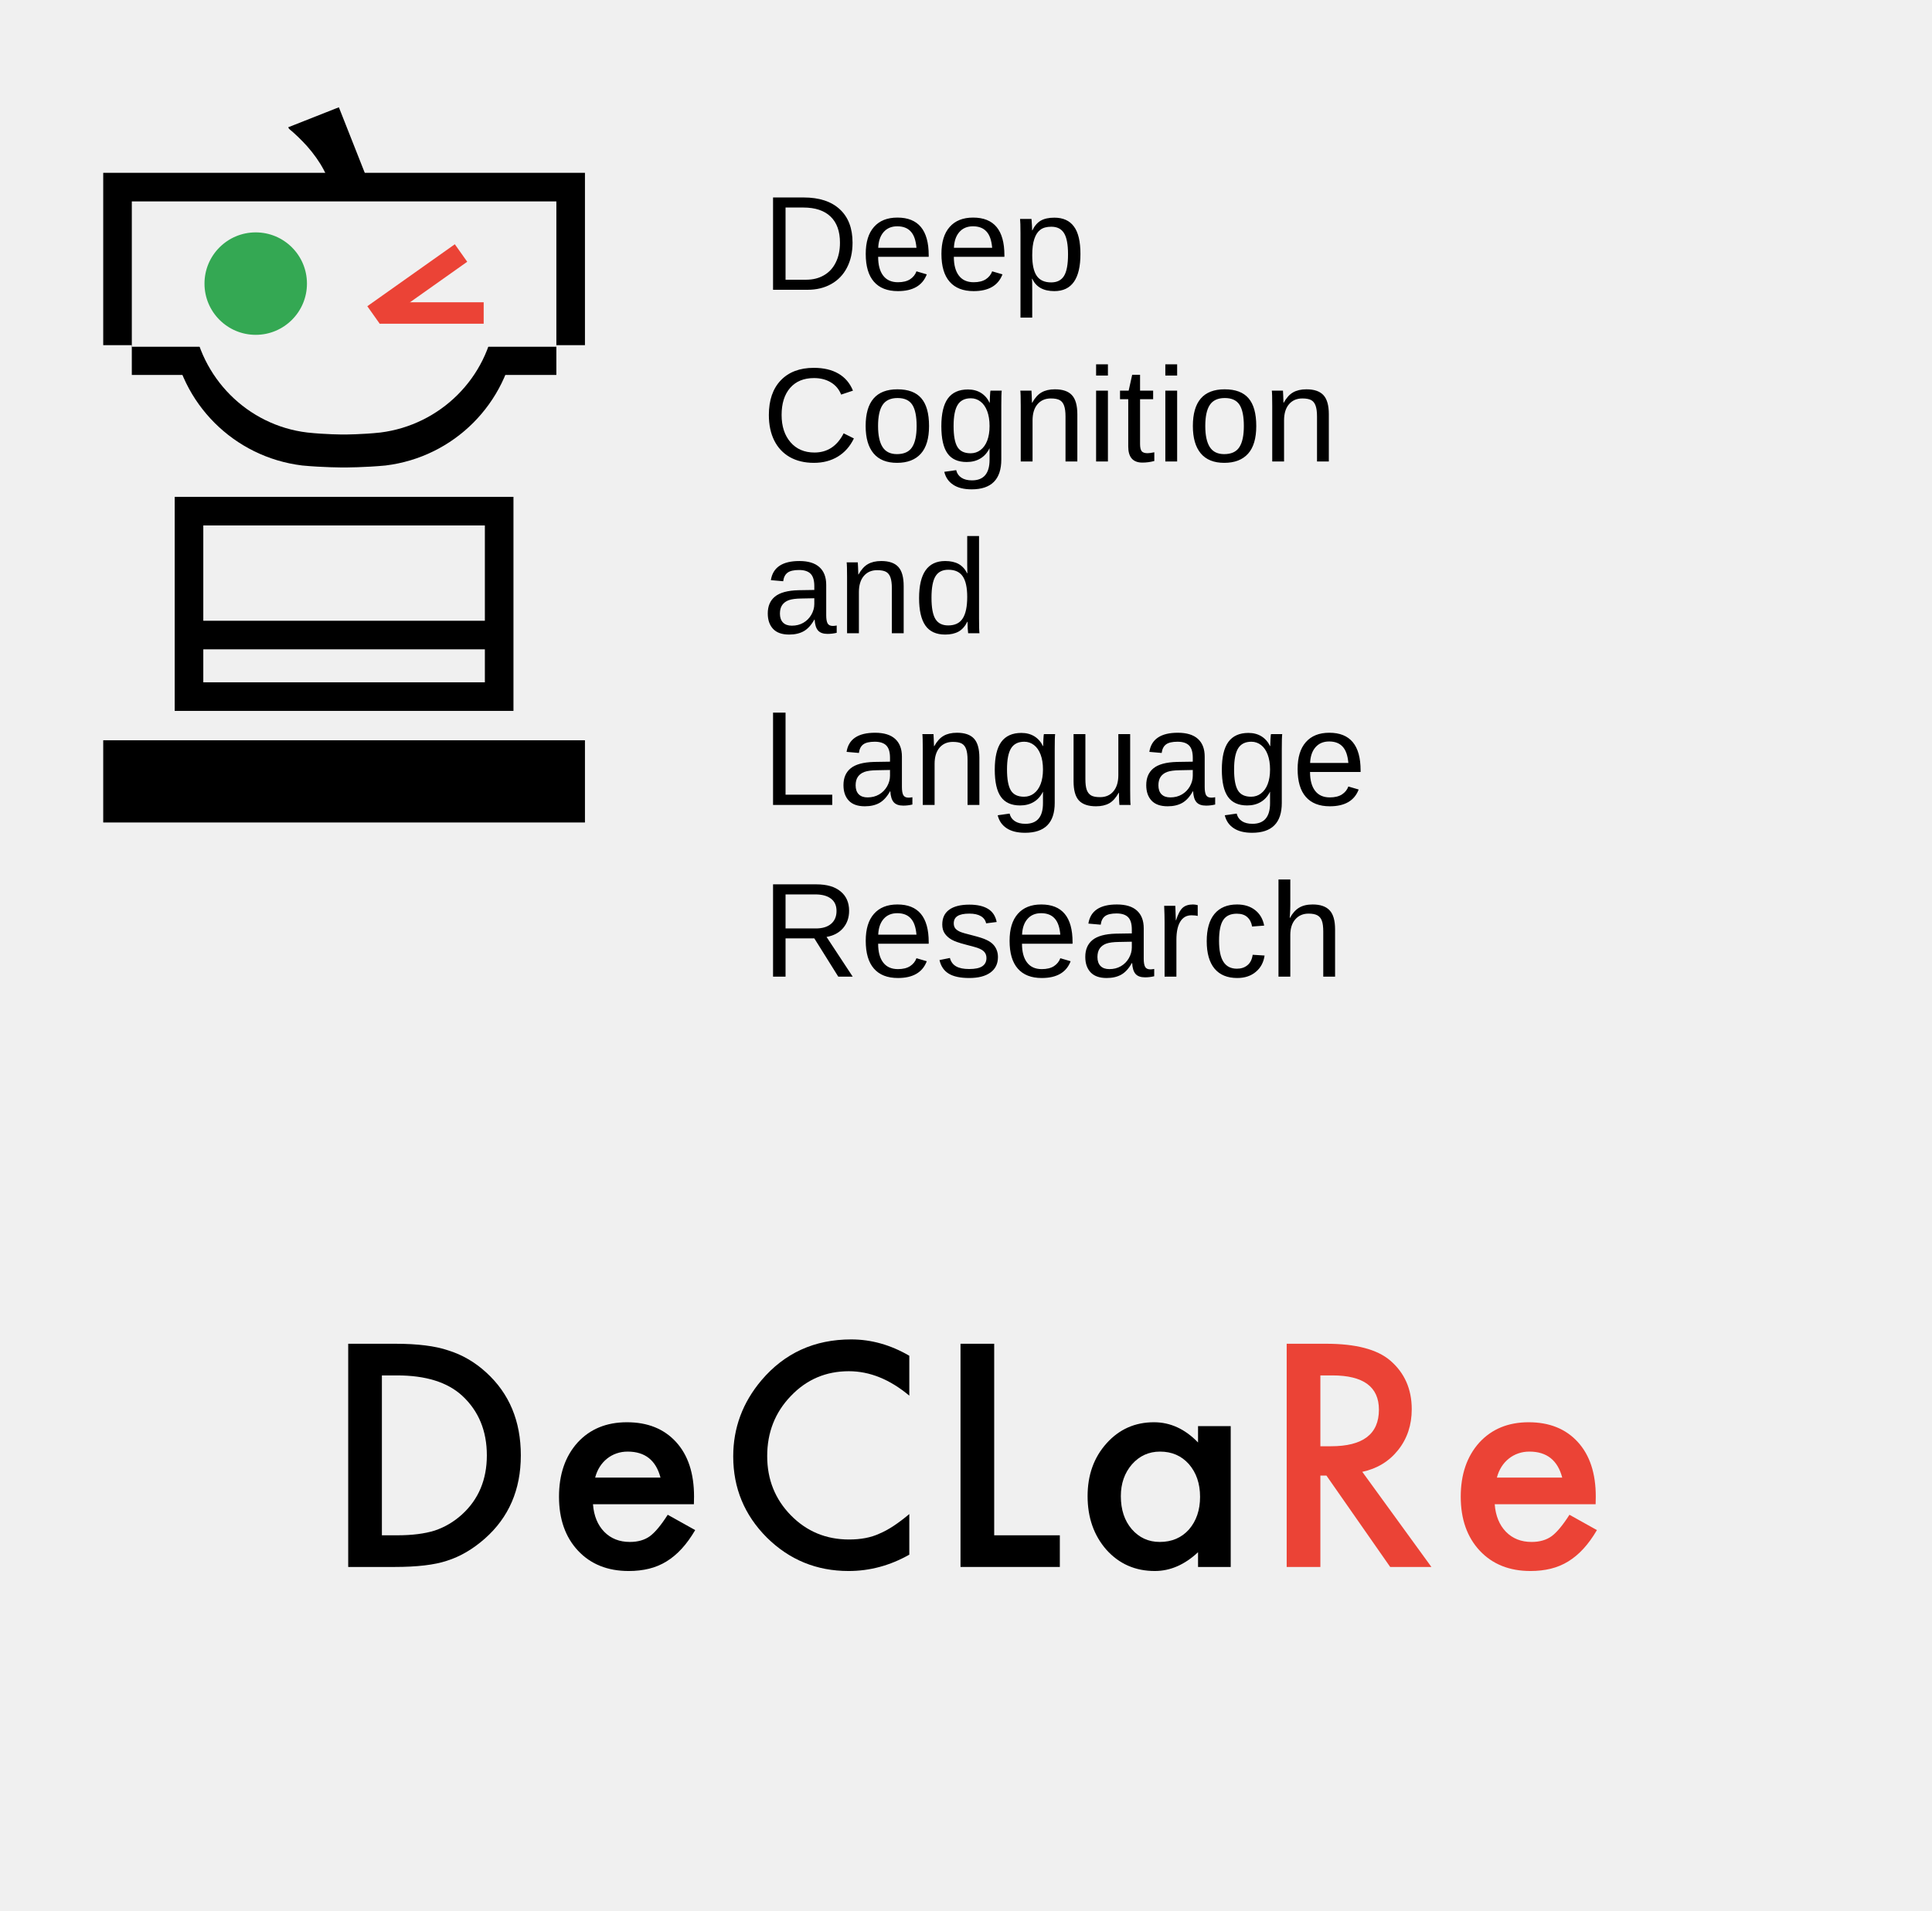
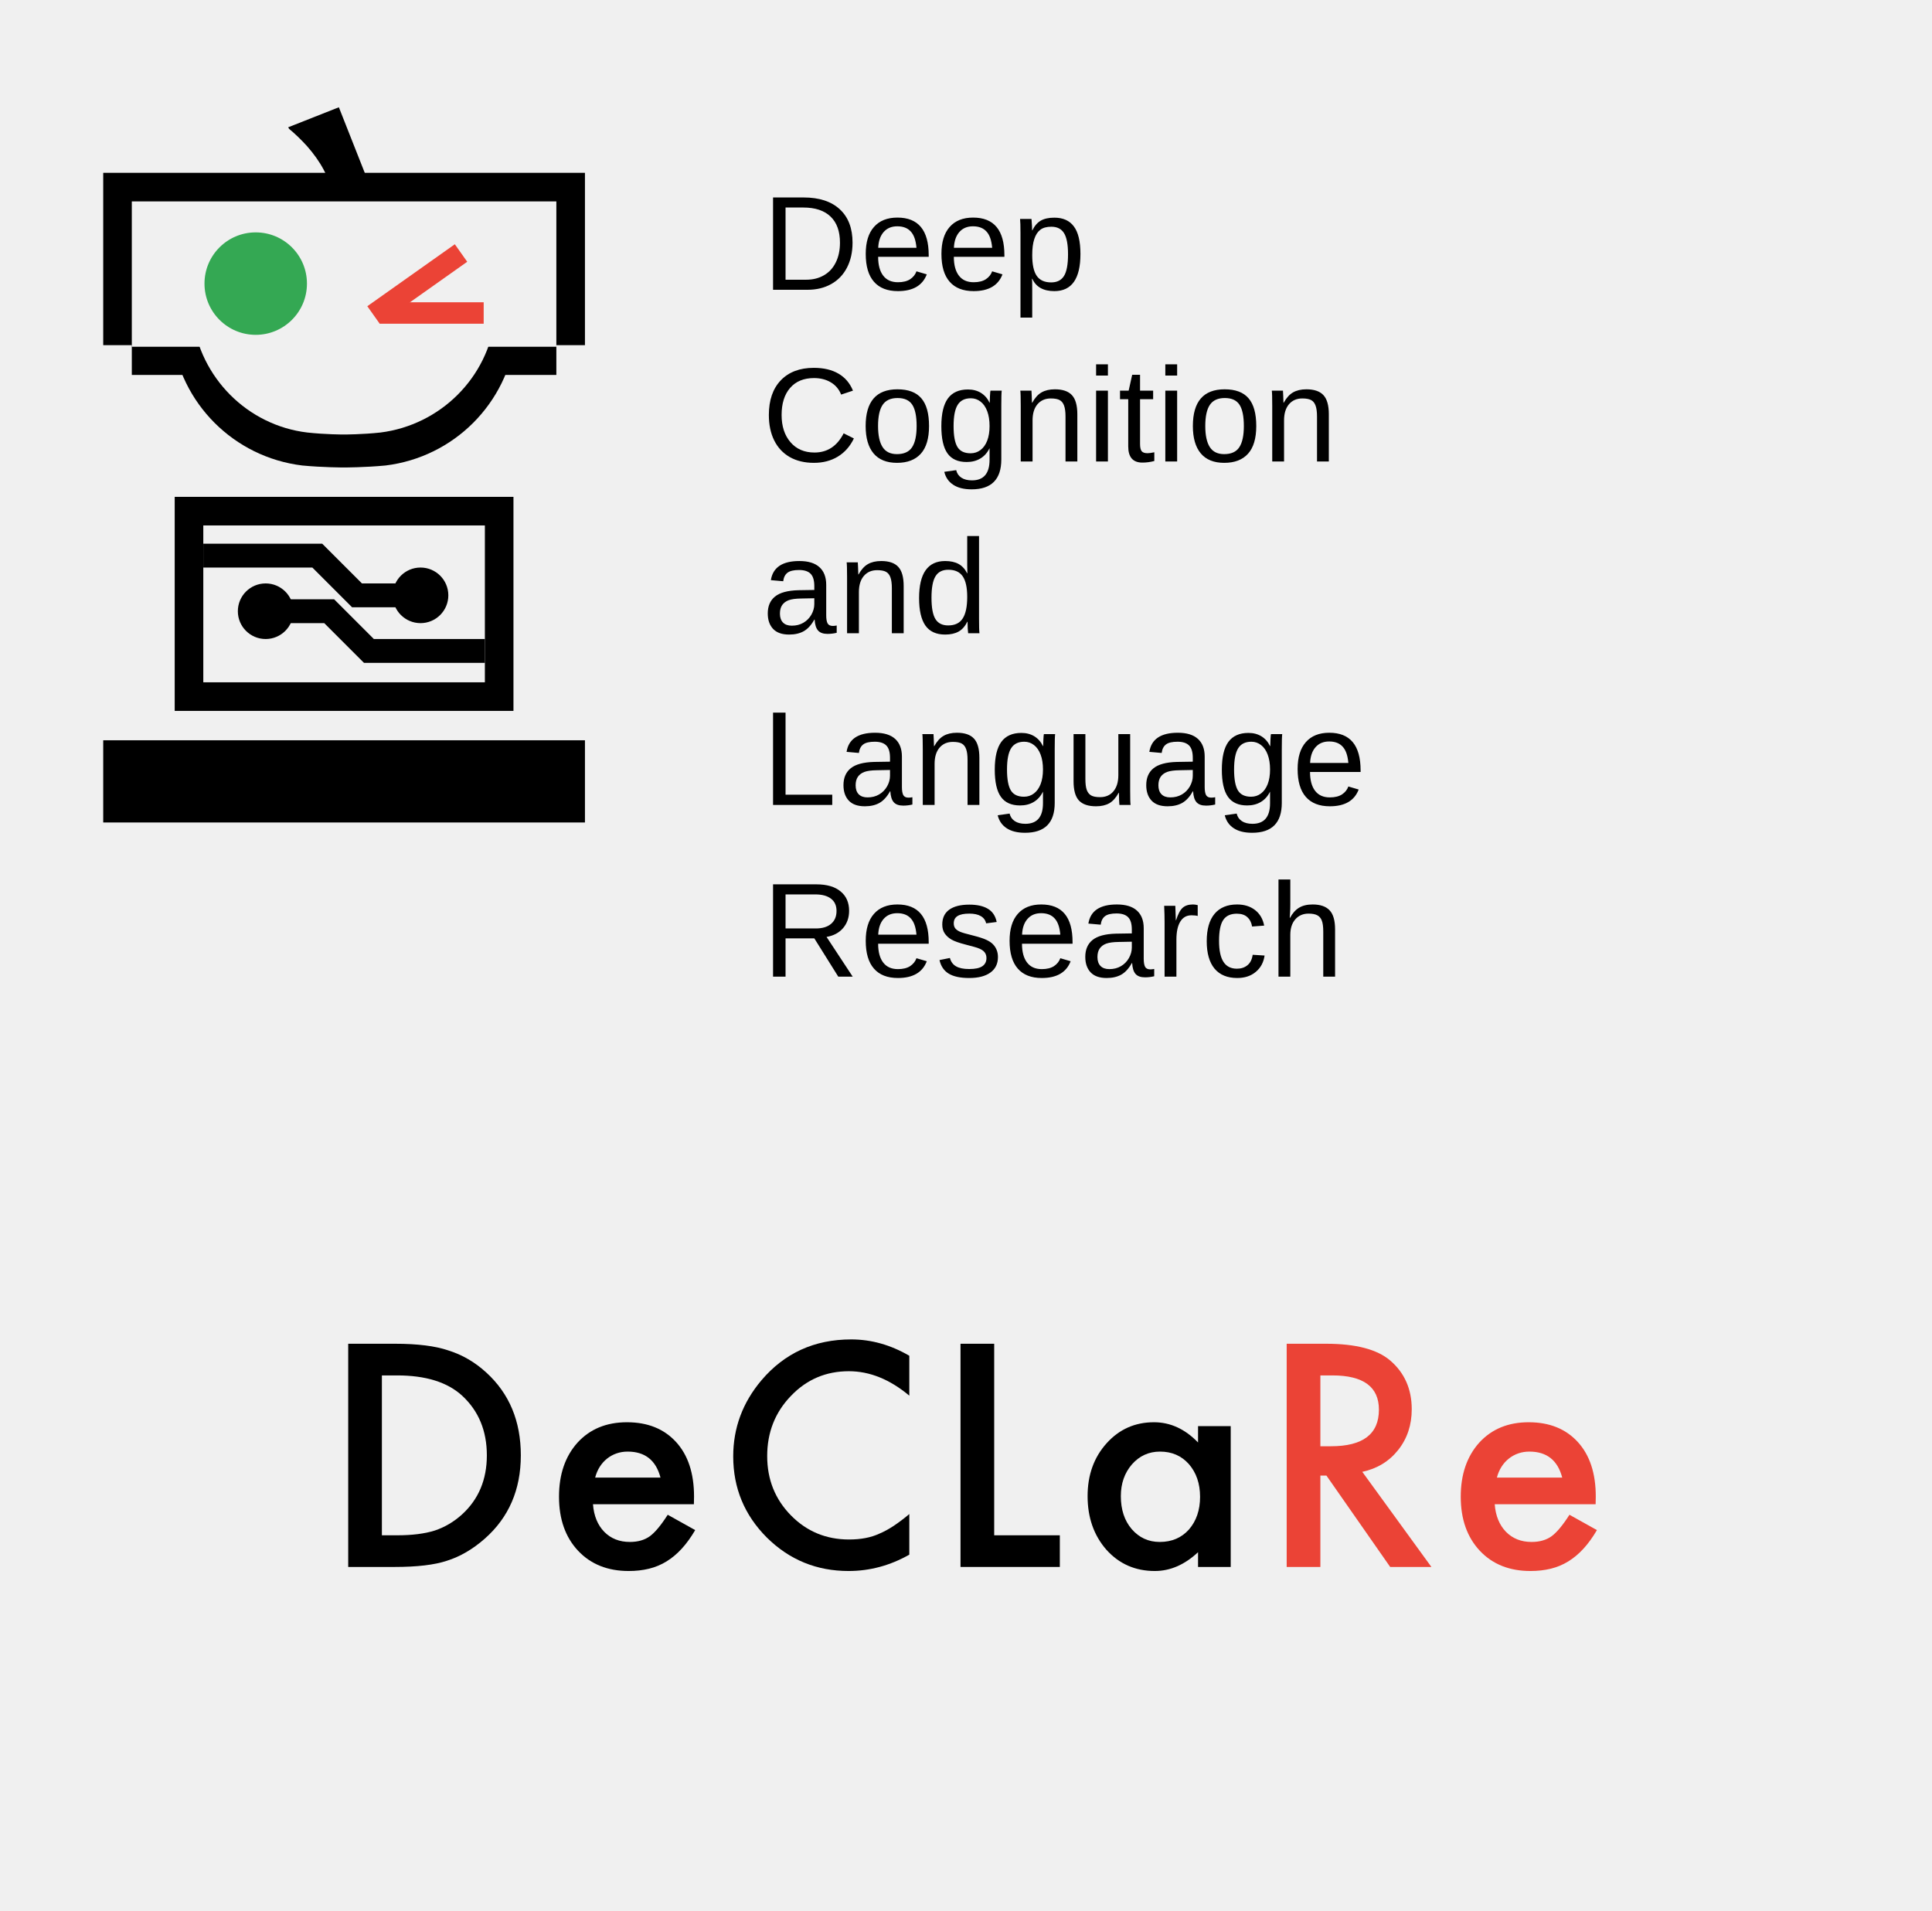
<svg xmlns="http://www.w3.org/2000/svg" xmlns:xlink="http://www.w3.org/1999/xlink" viewBox="0 0 360 356" xml:space="preserve" role="img" aria-labelledby="title desc">
  <style type="text/css">
  /* DeCLaRe identity: wordmark purple #7C3AED; green eye
     #34A853; red angular eye #EB4336. */
  /* Classic robot: one themeable silhouette (currentColor) with interior detail
     carved out via #robot-knockout. */
  /* Premium line-art robot: chamfered panels in wordmark purple, faint fill,
     green/red eyes kept as the accent. */
  .r-panel { fill: #7C3AED; fill-opacity: .10; stroke: #7C3AED; stroke-width: 6; stroke-linejoin: miter; stroke-linecap: butt; }
  .r-line { fill: none; stroke: #7C3AED; stroke-width: 6; stroke-linecap: butt; stroke-linejoin: miter; }
  .r-node { fill: #7C3AED; }
  .thread { fill: none; stroke: #A78BFA; stroke-width: 5; stroke-linecap: butt; }
  .theme { fill: currentColor; font-family: Arial, Helvetica, sans-serif; font-size: 25px; font-weight: 500; letter-spacing: .2px; }
  /* Octagon style: lightweight monoline letters, bevel-cut (octagonal) corners,
     vertical gradient, and subtle "fused-lego" seams. */
  .octa { fill: none; stroke: url(#wm-grad); stroke-width: 14; stroke-linejoin: bevel; stroke-linecap: butt; }
  .octa-seam { fill: none; stroke: #4D18B8; stroke-width: 2; stroke-linecap: butt; opacity: .42; }

</style>
  <defs>
    <clipPath id="robot-antenna-clip">
      <rect x="71.5" y="8.7" width="21.5" height="24.2" />
    </clipPath>
    <mask id="robot-knockout" maskUnits="userSpaceOnUse" x="0" y="0" width="200" height="200">
      <rect x="133.6" y="63.7" width="14.6" height="11.8" fill="#fff" />
      <path fill="#fff" d="M94.7,11.2c0.2,0,5.3,0,10.5,0.5c17.2,2.1,30.7,15.6,32.8,32.8c0.5,5.2,0.5,10.3,0.5,10.5c0,0.2,0,5.3-0.5,10.5c-2.1,17.2-15.6,30.7-32.8,32.8c-5.2,0.5-10.3,0.5-10.5,0.5c-0.2,0-5.3,0-10.5-0.5c-17.2-2.1-30.7-15.6-32.8-32.8c-0.5-5.2-0.5-10.3-0.5-10.5c0-0.2,0-5.3,0.5-10.5c2.1-17.2,15.6-30.7,32.8-32.8C89.4,11.2,94.5,11.2,94.7,11.2z" />
      <path fill="#000" d="M94.7,13.3c0.2,0,4.6,0,9.2,0.5c15.1,1.8,27,13.8,28.9,28.9c0.5,4.6,0.5,9.1,0.5,9.2s0,4.6-0.5,9.2c-1.8,15.1-13.8,27-28.9,28.9c-4.6,0.5-9.1,0.5-9.2,0.5c-0.2,0-4.6,0-9.2-0.5c-15.1-1.8-27-13.8-28.9-28.9c-0.5-4.6-0.5-9.1-0.5-9.2s0-4.6,0.5-9.2c1.8-15.1,13.8-27,28.9-28.9C90.1,13.3,94.6,13.3,94.7,13.3z" />
      <rect x="43.7" y="1" width="102" height="66.2" fill="#000" />
      <rect x="41.3" y="63.7" width="14.6" height="11.8" fill="#fff" />
      <rect x="34.1" y="167.5" width="121.3" height="20.7" fill="#fff" />
      <rect x="52.1" y="106.2" width="85.3" height="53.9" fill="#fff" />
-       <rect x="59.3" y="113.4" width="70.9" height="24" fill="#000" />
-       <rect x="59.3" y="144.6" width="70.9" height="8.3" fill="#000" />
+       <rect x="59.3" y="113.4" width="70.9" height="39.5" fill="#000" />
      <rect x="84" y="9.9" width="13.7" height="20.7" transform="matrix(0.9301 -0.3673 0.3673 0.9301 -1.0708 34.7719)" fill="#fff" />
      <path clip-path="url(#robot-antenna-clip)" fill="none" stroke="#000" stroke-width="6" d="M73.9,12.4c3.4,1.8,6.5,4.4,9.3,7.5c2.9,3.3,5.3,7.2,5.8,11.7" />
      <rect x="34.1" y="24.6" width="121.3" height="43.4" fill="#fff" />
      <rect x="41.3" y="31.8" width="106.9" height="36.6" fill="#000" />
+       <g stroke="#fff" stroke-width="6" stroke-linecap="butt" stroke-linejoin="miter" fill="none">
+         <path d="M59.3 121H88l10 10h16" />
+         <path d="M130.2 145H101l-10-10H75" />
+       </g>
+       <circle cx="114" cy="131" r="7" fill="#fff" />
+       <circle cx="75" cy="135" r="7" fill="#fff" />
    </mask>
    <g id="robot-master">
      <rect x="0" y="0" width="200" height="200" fill="currentColor" mask="url(#robot-knockout)" />
      <circle cx="72.5" cy="52.5" r="12.9" fill="#34A853" />
      <g fill="#EB4336">
        <rect x="103.72" y="57.2" width="26.18" height="5.4" />
        <rect x="0" y="-5.4" width="27" height="5.4" transform="translate(103.72 62.6) rotate(-35.3)" />
      </g>
    </g>
    <g id="robot-premium">
      <path class="r-node" d="M90 35L100 35L88 14L76 11Q82 25 90 35Z" />
      <path class="r-panel" d="M52 36H148L159 47V93L148 104H52L41 93V47Z" />
      <circle cx="78" cy="62" r="11" fill="#34A853" />
      <path d="M134 55L116 63L134 71" fill="none" stroke="#EB4336" stroke-width="6.5" stroke-linecap="butt" stroke-linejoin="miter" />
      <path class="r-line" d="M84 86Q100 97 116 86" />
      <path class="r-panel" d="M70 124H130L141 135V167L130 178H70L59 167V135Z" />
      <path class="r-line" d="M64 151H136" />
      <rect class="r-node" x="54" y="186" width="92" height="9" />
    </g>
    <g id="wordmark-master">
      <g id="wordmark-shapes" fill="currentColor">
        <path transform="translate(0.00 100) scale(0.06414 -0.06414)" d="M185 0V1544H509Q742 1544 877 1498Q1022 1453 1140 1345Q1379 1127 1379 772Q1379 416 1130 196Q1005 86 868 43Q740 0 505 0ZM418 219H523Q680 219 784 252Q888 287 972 363Q1144 520 1144 772Q1144 1026 974 1184Q821 1325 523 1325H418Z" />
        <path transform="translate(99.23 100) scale(0.06414 -0.06414)" d="M1029 434H331Q340 314 409 243Q478 173 586 173Q670 173 725 213Q779 253 848 361L1038 255Q994 180 945.0 126.5Q896 73 840.0 38.5Q784 4 719.0 -12.0Q654 -28 578 -28Q360 -28 228 112Q96 253 96 486Q96 717 224 860Q353 1001 566 1001Q781 1001 906 864Q1030 728 1030 487ZM798 618Q751 798 571 798Q530 798 494.0 785.5Q458 773 428.5 749.5Q399 726 378.0 693.0Q357 660 346 618Z" />
        <path transform="translate(175.75 100) scale(0.06414 -0.06414)" d="M1326 1461V1185Q1124 1354 908 1354Q670 1354 507 1183Q343 1013 343 767Q343 524 507.0 357.0Q671 190 909 190Q1032 190 1118 230Q1166 250 1217.5 284.0Q1269 318 1326 366V85Q1126 -28 906 -28Q575 -28 341 203Q108 436 108 765Q108 1060 303 1291Q543 1574 924 1574Q1132 1574 1326 1461Z" />
        <path transform="translate(271.65 100) scale(0.06414 -0.06414)" d="M418 1544V219H872V0H185V1544Z" />
        <path transform="translate(333.74 100) scale(0.06414 -0.06414)" d="M860 974H1086V0H860V102Q721 -28 561 -28Q359 -28 227 118Q96 267 96 490Q96 709 227.0 855.0Q358 1001 555 1001Q725 1001 860 861ZM326 490Q326 350 401 262Q478 173 595 173Q720 173 797 259Q874 348 874 485Q874 622 797 711Q720 798 597 798Q481 798 403 710Q326 621 326 490Z" />
        <path fill="#EB4336" transform="translate(416.36 100) scale(0.06414 -0.06414)" d="M708 658 1186 0H901L460 632H418V0H185V1544H458Q764 1544 900 1429Q1050 1301 1050 1091Q1050 927 956.0 809.0Q862 691 708 658ZM418 835H492Q823 835 823 1088Q823 1325 501 1325H418Z" />
        <path fill="#EB4336" transform="translate(499.29 100) scale(0.06414 -0.06414)" d="M1029 434H331Q340 314 409 243Q478 173 586 173Q670 173 725 213Q779 253 848 361L1038 255Q994 180 945.0 126.5Q896 73 840.0 38.5Q784 4 719.0 -12.0Q654 -28 578 -28Q360 -28 228 112Q96 253 96 486Q96 717 224 860Q353 1001 566 1001Q781 1001 906 864Q1030 728 1030 487ZM798 618Q751 798 571 798Q530 798 494.0 785.5Q458 773 428.5 749.5Q399 726 378.0 693.0Q357 660 346 618Z" />
      </g>
    </g>
  </defs>
  <g id="robot" style="color:#000000" transform="translate(-6 14) scale(0.74)">
    <use xlink:href="#robot-master" />
  </g>
  <g id="theme-text" class="theme" style="color:#000000">
    <text x="142" y="54">Deep</text>
    <text x="142" y="86">Cognition</text>
    <text x="142" y="118">and</text>
    <text x="142" y="150">Language</text>
    <text x="142" y="182">Research</text>
  </g>
  <g id="wordmark" style="color:#000000" transform="translate(59.9 250) scale(0.42)">
    <use xlink:href="#wordmark-master" />
  </g>
</svg>
